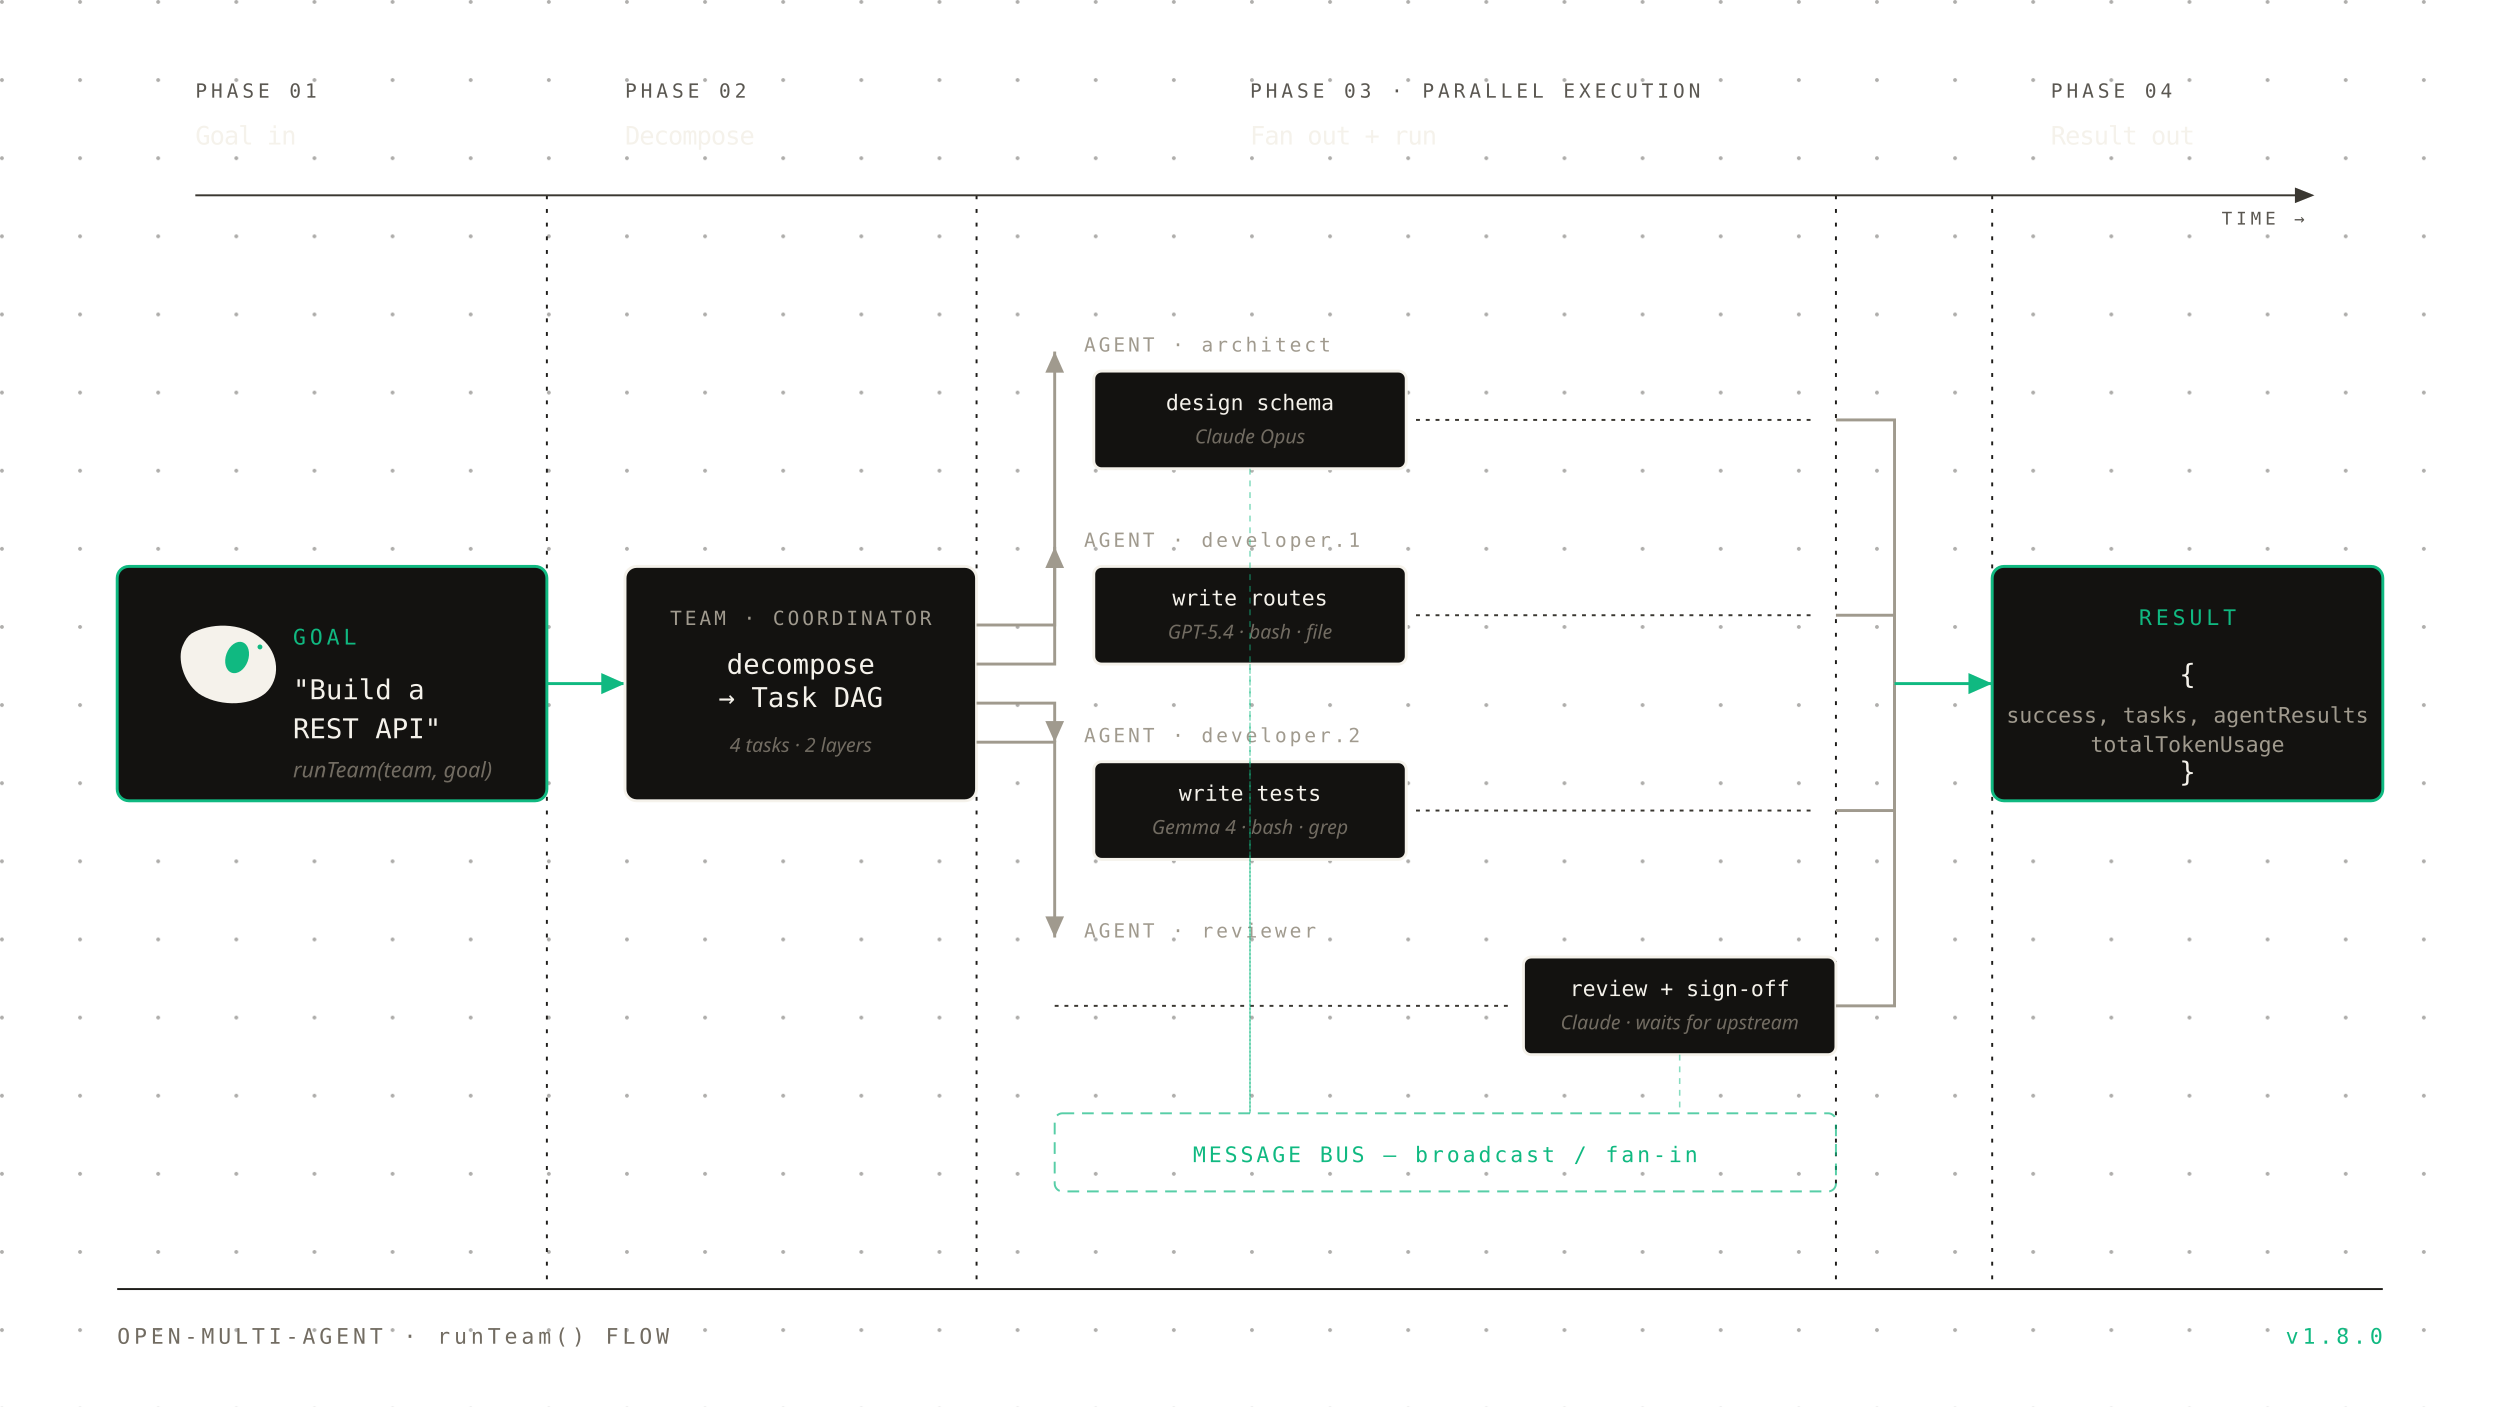
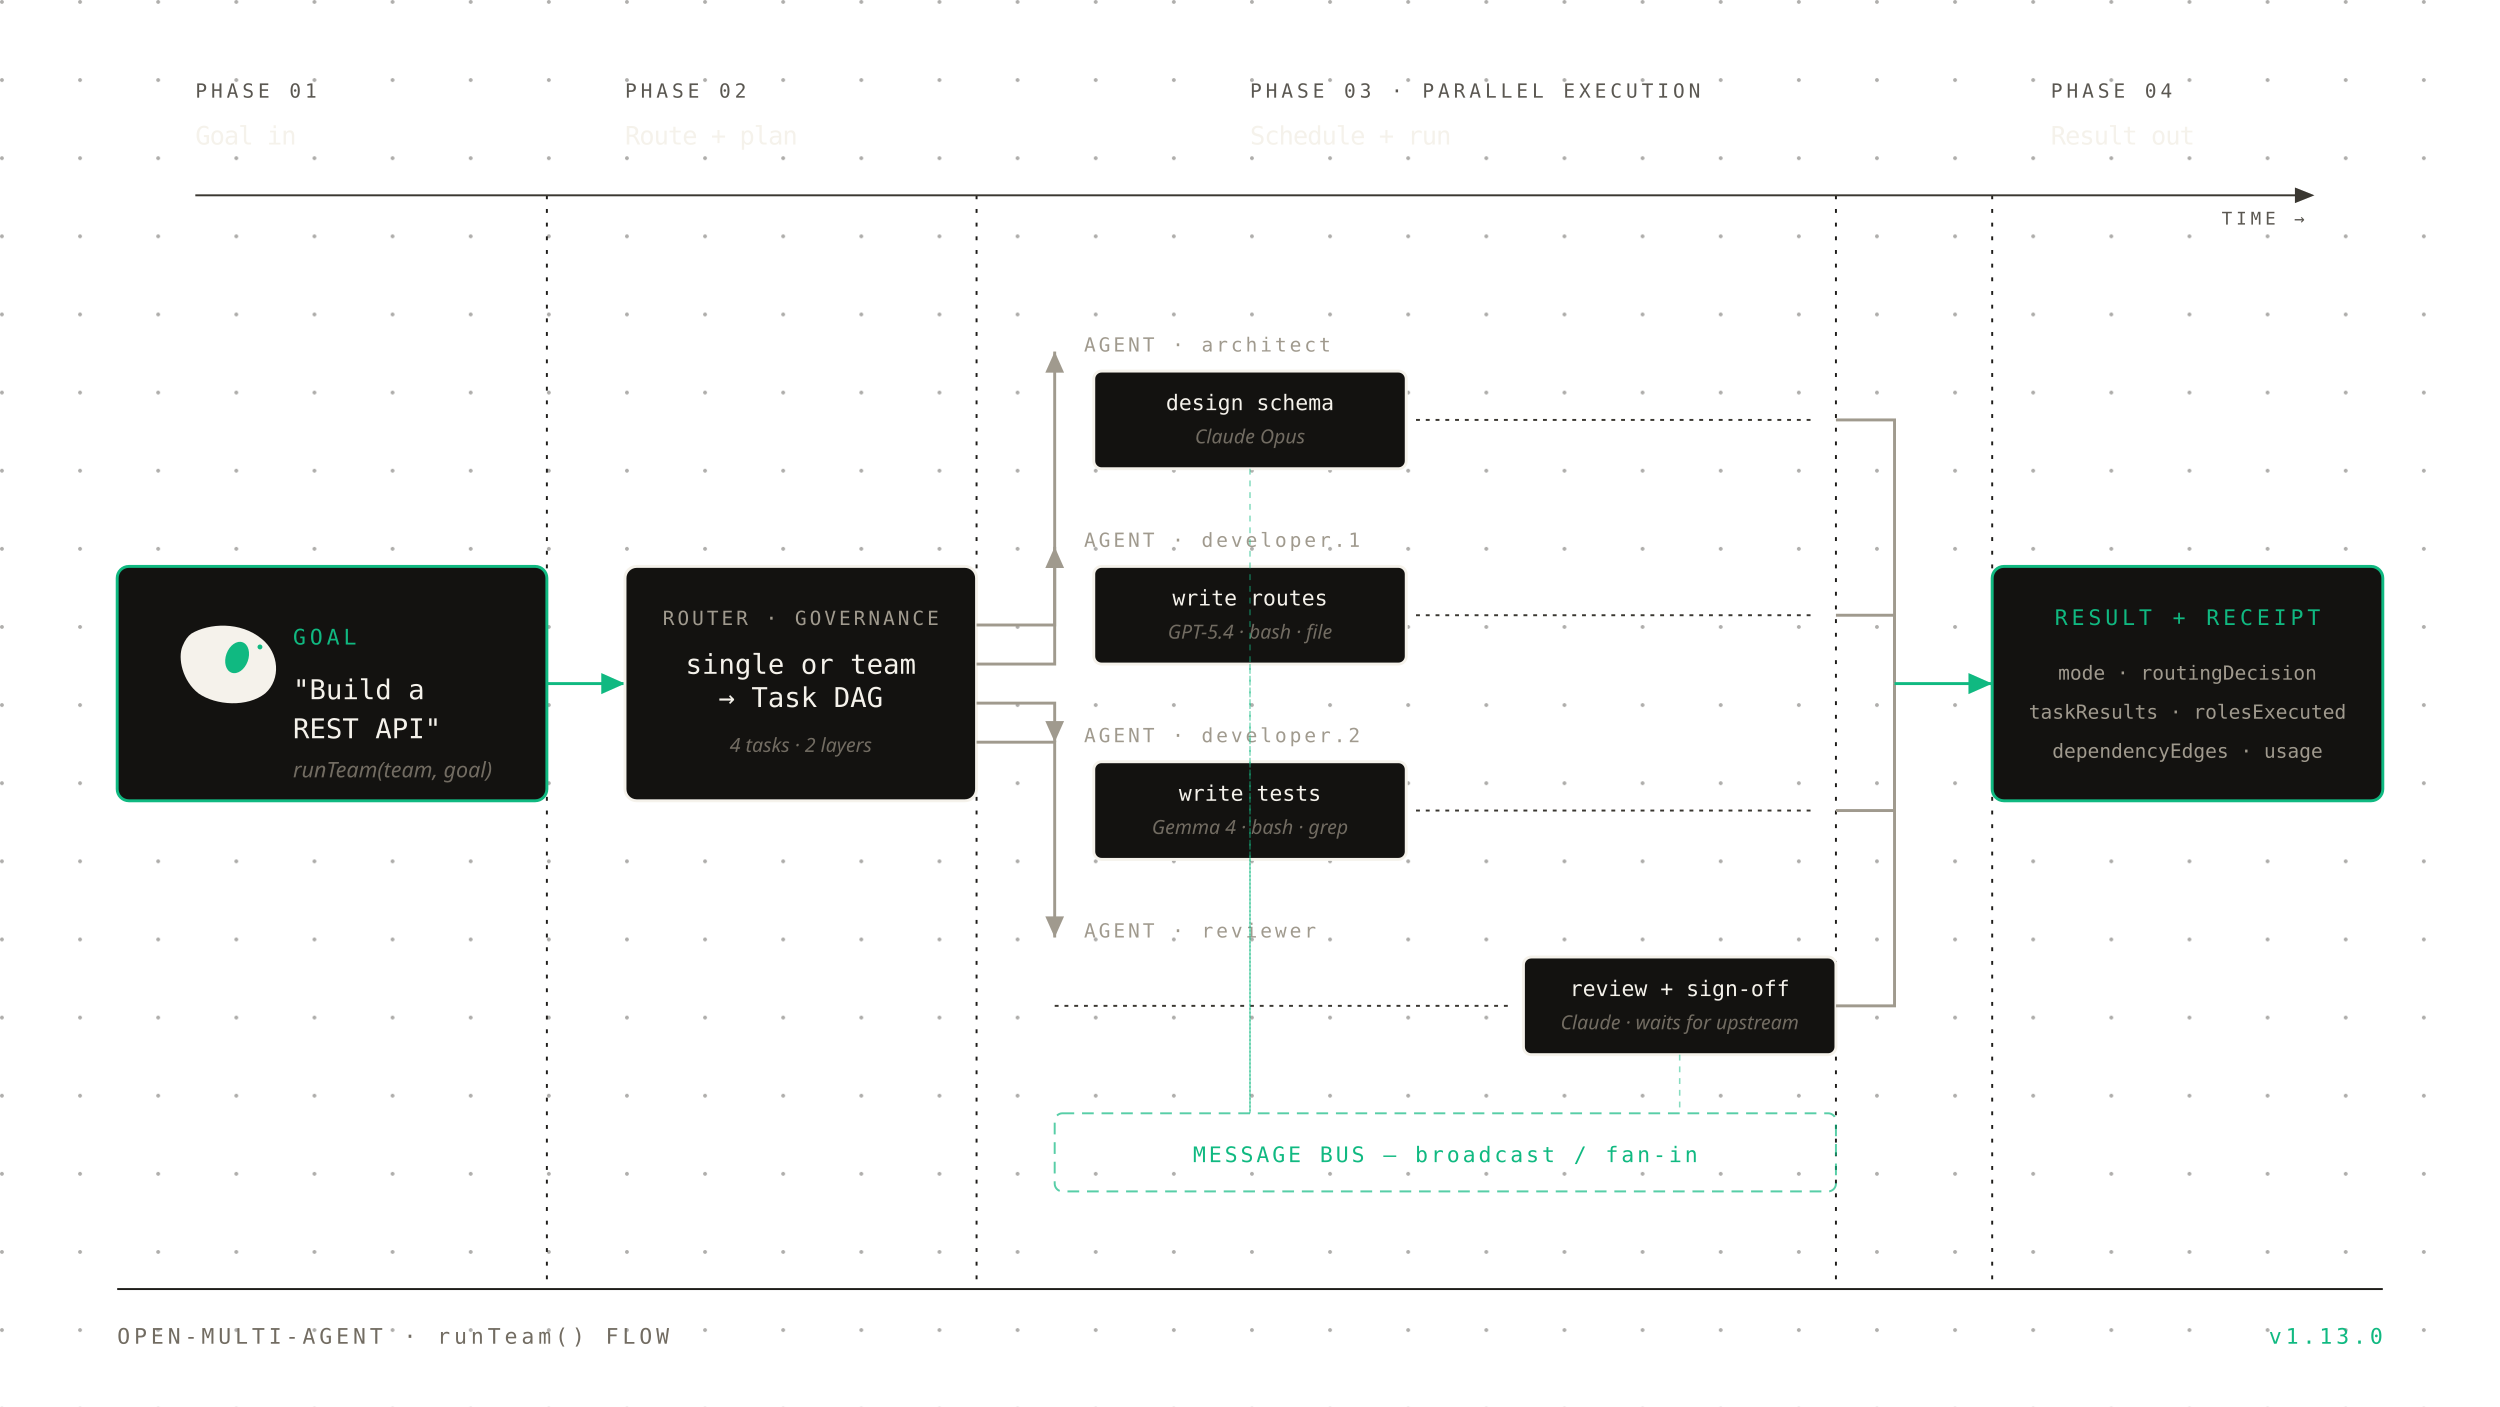
<svg xmlns="http://www.w3.org/2000/svg" viewBox="0 0 1280 720" style="width:100%;height:auto;display:block">
  <defs>
    <marker id="arrFlow" viewBox="0 0 10 10" refX="9" refY="5" markerWidth="8" markerHeight="8" orient="auto">
      <path d="M 0 1 L 9 5 L 0 9 z" fill="#A09A8E" />
    </marker>
    <marker id="arrFlowAcc" viewBox="0 0 10 10" refX="9" refY="5" markerWidth="9" markerHeight="9" orient="auto">
      <path d="M 0 1 L 9 5 L 0 9 z" fill="#10B981" />
    </marker>
    <pattern id="dotgrid" width="40" height="40" patternUnits="userSpaceOnUse">
      <circle cx="1" cy="1" r="1" fill="#3A3731" opacity="0.4" />
    </pattern>
  </defs>
  <rect width="1280" height="720" fill="url(#dotgrid)" />
  <g font-family="JetBrains Mono, monospace" font-size="10" fill="#5A5751" letter-spacing="2">
    <text x="100" y="50">PHASE 01</text>
    <text x="320" y="50">PHASE 02</text>
    <text x="640" y="50">PHASE 03 · PARALLEL EXECUTION</text>
    <text x="1050" y="50">PHASE 04</text>
  </g>
  <g font-family="JetBrains Mono, monospace" font-size="13" fill="#F5F2EB" font-weight="500" letter-spacing="-0.5">
    <text x="100" y="74">Goal in</text>
-     <text x="320" y="74">Decompose</text>
-     <text x="640" y="74">Fan out + run</text>
+     <text x="320" y="74">Route + plan</text>
+     <text x="640" y="74">Schedule + run</text>
    <text x="1050" y="74">Result out</text>
  </g>
  <g stroke="#1F1D1A" stroke-width="1" stroke-dasharray="2 5">
    <line x1="280" y1="100" x2="280" y2="660" />
    <line x1="500" y1="100" x2="500" y2="660" />
    <line x1="940" y1="100" x2="940" y2="660" />
    <line x1="1020" y1="100" x2="1020" y2="660" />
  </g>
  <line x1="100" y1="100" x2="1180" y2="100" stroke="#3A3731" stroke-width="1" />
  <path d="M 1175 96 L 1185 100 L 1175 104 z" fill="#3A3731" />
  <text x="1180" y="115" font-family="JetBrains Mono, monospace" font-size="9" fill="#5A5751" letter-spacing="2" text-anchor="end">TIME →</text>
  <rect x="60" y="290" width="220" height="120" rx="6" fill="#131210" stroke="#10B981" stroke-width="1.5" />
  <g transform="translate(80, 310) scale(0.18)">
    <path d="M 100 80 C 150 50, 240 45, 300 95 C 350 135, 355 210, 310 250 C 260 290, 170 285, 120 250 C 75 215, 60 150, 75 115 C 82 98, 90 87, 100 80 Z" fill="#F5F2EB" />
    <ellipse cx="230" cy="148" rx="32" ry="46" fill="#10B981" transform="rotate(20 230 148)" />
    <circle cx="295" cy="118" r="7" fill="#10B981" />
  </g>
  <text x="150" y="330" font-family="JetBrains Mono, monospace" font-size="11" fill="#10B981" letter-spacing="2">GOAL</text>
  <text x="150" y="358" font-family="JetBrains Mono, monospace" font-size="14" fill="#F5F2EB" font-weight="500">"Build a</text>
  <text x="150" y="378" font-family="JetBrains Mono, monospace" font-size="14" fill="#F5F2EB" font-weight="500">REST API"</text>
  <text x="150" y="398" font-family="Geist, sans-serif" font-size="11" fill="#726C62" font-style="italic">runTeam(team, goal)</text>
  <line x1="280" y1="350" x2="320" y2="350" stroke="#10B981" stroke-width="1.5" marker-end="url(#arrFlowAcc)" />
  <rect x="320" y="290" width="180" height="120" rx="6" fill="#131210" stroke="#F5F2EB" stroke-width="1.5" />
-   <text x="410" y="320" font-family="JetBrains Mono, monospace" font-size="10" fill="#A09A8E" letter-spacing="1.5" text-anchor="middle">TEAM · COORDINATOR</text>
-   <text x="410" y="345" font-family="JetBrains Mono, monospace" font-size="14" fill="#F5F2EB" font-weight="500" text-anchor="middle">decompose</text>
+   <text x="410" y="320" font-family="JetBrains Mono, monospace" font-size="10" fill="#A09A8E" letter-spacing="1.5" text-anchor="middle">ROUTER · GOVERNANCE</text>
+   <text x="410" y="345" font-family="JetBrains Mono, monospace" font-size="14" fill="#F5F2EB" font-weight="500" text-anchor="middle">single or team</text>
  <text x="410" y="362" font-family="JetBrains Mono, monospace" font-size="14" fill="#F5F2EB" font-weight="500" text-anchor="middle">→ Task DAG</text>
  <text x="410" y="385" font-family="Geist, sans-serif" font-size="10" fill="#726C62" font-style="italic" text-anchor="middle">4 tasks · 2 layers</text>
  <path d="M 500 320 L 540 320 L 540 180" fill="none" stroke="#A09A8E" stroke-width="1.5" marker-end="url(#arrFlow)" />
  <path d="M 500 340 L 540 340 L 540 280" fill="none" stroke="#A09A8E" stroke-width="1.5" marker-end="url(#arrFlow)" />
  <path d="M 500 360 L 540 360 L 540 380" fill="none" stroke="#A09A8E" stroke-width="1.5" marker-end="url(#arrFlow)" />
  <path d="M 500 380 L 540 380 L 540 480" fill="none" stroke="#A09A8E" stroke-width="1.5" marker-end="url(#arrFlow)" />
  <text x="555" y="180" font-family="JetBrains Mono, monospace" font-size="10" fill="#A09A8E" letter-spacing="1.5">AGENT · architect</text>
  <rect x="560" y="190" width="160" height="50" rx="4" fill="#131210" stroke="#F5F2EB" stroke-width="1.5" />
  <text x="640" y="210" font-family="JetBrains Mono, monospace" font-size="11" fill="#F5F2EB" font-weight="500" text-anchor="middle">design schema</text>
  <text x="640" y="227" font-family="Geist, sans-serif" font-size="10" fill="#726C62" font-style="italic" text-anchor="middle">Claude Opus</text>
  <line x1="725" y1="215" x2="930" y2="215" stroke="#3A3731" stroke-width="1" stroke-dasharray="2 3" />
  <text x="555" y="280" font-family="JetBrains Mono, monospace" font-size="10" fill="#A09A8E" letter-spacing="1.5">AGENT · developer.1</text>
  <rect x="560" y="290" width="160" height="50" rx="4" fill="#131210" stroke="#F5F2EB" stroke-width="1.5" />
  <text x="640" y="310" font-family="JetBrains Mono, monospace" font-size="11" fill="#F5F2EB" font-weight="500" text-anchor="middle">write routes</text>
  <text x="640" y="327" font-family="Geist, sans-serif" font-size="10" fill="#726C62" font-style="italic" text-anchor="middle">GPT-5.4 · bash · file</text>
  <line x1="725" y1="315" x2="930" y2="315" stroke="#3A3731" stroke-width="1" stroke-dasharray="2 3" />
  <text x="555" y="380" font-family="JetBrains Mono, monospace" font-size="10" fill="#A09A8E" letter-spacing="1.5">AGENT · developer.2</text>
  <rect x="560" y="390" width="160" height="50" rx="4" fill="#131210" stroke="#F5F2EB" stroke-width="1.5" />
  <text x="640" y="410" font-family="JetBrains Mono, monospace" font-size="11" fill="#F5F2EB" font-weight="500" text-anchor="middle">write tests</text>
  <text x="640" y="427" font-family="Geist, sans-serif" font-size="10" fill="#726C62" font-style="italic" text-anchor="middle">Gemma 4 · bash · grep</text>
  <line x1="725" y1="415" x2="930" y2="415" stroke="#3A3731" stroke-width="1" stroke-dasharray="2 3" />
  <text x="555" y="480" font-family="JetBrains Mono, monospace" font-size="10" fill="#A09A8E" letter-spacing="1.5">AGENT · reviewer</text>
  <rect x="780" y="490" width="160" height="50" rx="4" fill="#131210" stroke="#F5F2EB" stroke-width="1.5" />
  <text x="860" y="510" font-family="JetBrains Mono, monospace" font-size="11" fill="#F5F2EB" font-weight="500" text-anchor="middle">review + sign-off</text>
  <text x="860" y="527" font-family="Geist, sans-serif" font-size="10" fill="#726C62" font-style="italic" text-anchor="middle">Claude · waits for upstream</text>
  <line x1="540" y1="515" x2="775" y2="515" stroke="#3A3731" stroke-width="1" stroke-dasharray="2 3" />
  <rect x="540" y="570" width="400" height="40" rx="4" fill="none" stroke="#10B981" stroke-width="1" stroke-dasharray="6 4" opacity="0.7" />
  <text x="740" y="595" font-family="JetBrains Mono, monospace" font-size="11" fill="#10B981" letter-spacing="1.5" text-anchor="middle">MESSAGE BUS — broadcast / fan-in</text>
  <line x1="640" y1="240" x2="640" y2="570" stroke="#10B981" stroke-width="0.8" stroke-dasharray="3 3" opacity="0.5" />
  <line x1="640" y1="340" x2="640" y2="570" stroke="#10B981" stroke-width="0.8" stroke-dasharray="3 3" opacity="0.5" />
  <line x1="640" y1="440" x2="640" y2="570" stroke="#10B981" stroke-width="0.8" stroke-dasharray="3 3" opacity="0.5" />
  <line x1="860" y1="540" x2="860" y2="570" stroke="#10B981" stroke-width="0.8" stroke-dasharray="3 3" opacity="0.5" />
  <path d="M 940 215 L 970 215 L 970 350" fill="none" stroke="#A09A8E" stroke-width="1.5" />
  <path d="M 940 315 L 970 315 L 970 350" fill="none" stroke="#A09A8E" stroke-width="1.5" />
  <path d="M 940 415 L 970 415 L 970 350" fill="none" stroke="#A09A8E" stroke-width="1.5" />
  <path d="M 940 515 L 970 515 L 970 350" fill="none" stroke="#A09A8E" stroke-width="1.5" />
  <line x1="970" y1="350" x2="1020" y2="350" stroke="#10B981" stroke-width="1.5" marker-end="url(#arrFlowAcc)" />
  <rect x="1020" y="290" width="200" height="120" rx="6" fill="#131210" stroke="#10B981" stroke-width="1.5" />
-   <text x="1120" y="320" font-family="JetBrains Mono, monospace" font-size="11" fill="#10B981" letter-spacing="2" text-anchor="middle">RESULT</text>
-   <text x="1120" y="350" font-family="JetBrains Mono, monospace" font-size="14" fill="#F5F2EB" font-weight="500" text-anchor="middle">{</text>
-   <text x="1120" y="370" font-family="JetBrains Mono, monospace" font-size="11" fill="#A09A8E" text-anchor="middle">  success, tasks, agentResults</text>
-   <text x="1120" y="385" font-family="JetBrains Mono, monospace" font-size="11" fill="#A09A8E" text-anchor="middle">  totalTokenUsage</text>
-   <text x="1120" y="400" font-family="JetBrains Mono, monospace" font-size="14" fill="#F5F2EB" font-weight="500" text-anchor="middle">}</text>
+   <text x="1120" y="320" font-family="JetBrains Mono, monospace" font-size="11" fill="#10B981" letter-spacing="2" text-anchor="middle">RESULT + RECEIPT</text>
+   <text x="1120" y="348" font-family="JetBrains Mono, monospace" font-size="10" fill="#A09A8E" text-anchor="middle">mode · routingDecision</text>
+   <text x="1120" y="368" font-family="JetBrains Mono, monospace" font-size="10" fill="#A09A8E" text-anchor="middle">taskResults · rolesExecuted</text>
+   <text x="1120" y="388" font-family="JetBrains Mono, monospace" font-size="10" fill="#A09A8E" text-anchor="middle">dependencyEdges · usage</text>
  <line x1="60" y1="660" x2="1220" y2="660" stroke="#1F1D1A" stroke-width="1" />
  <text x="60" y="688" font-family="JetBrains Mono, monospace" font-size="11" fill="#726C62" letter-spacing="2">OPEN-MULTI-AGENT · runTeam() FLOW</text>
-   <text x="1220" y="688" font-family="JetBrains Mono, monospace" font-size="11" fill="#10B981" letter-spacing="2" text-anchor="end">v1.8.0</text>
+   <text x="1220" y="688" font-family="JetBrains Mono, monospace" font-size="11" fill="#10B981" letter-spacing="2" text-anchor="end">v1.13.0</text>
</svg>
